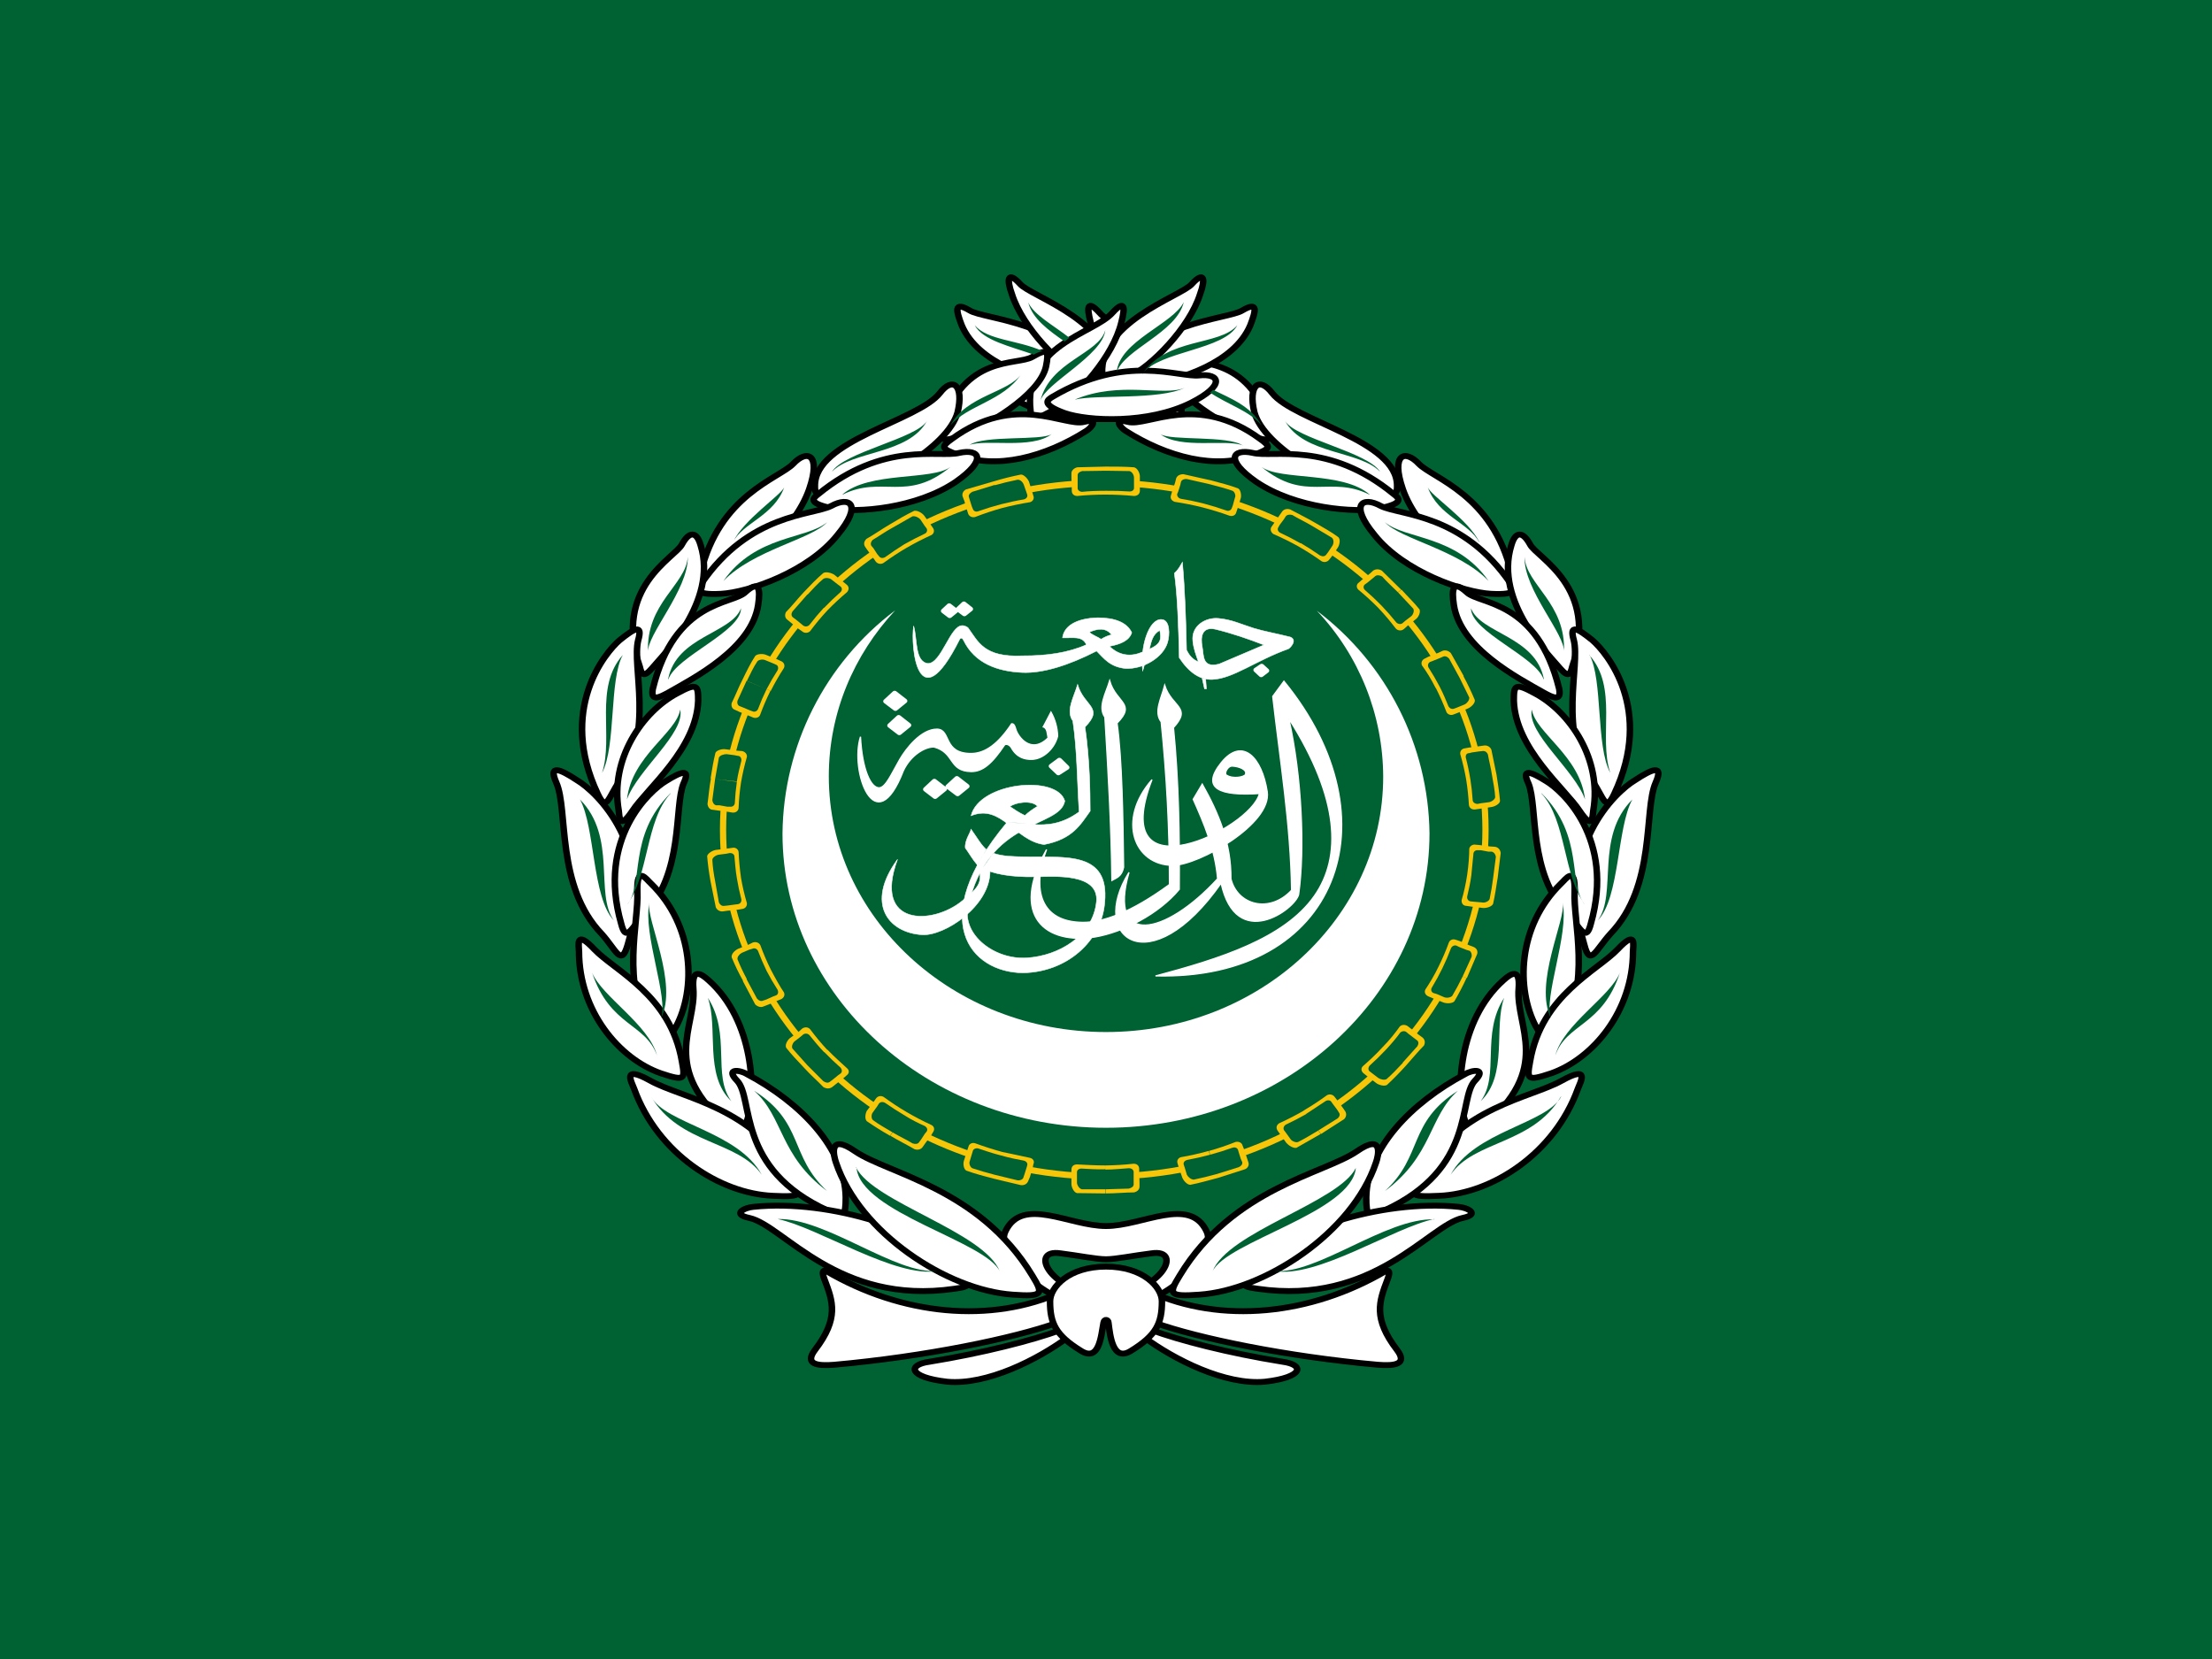
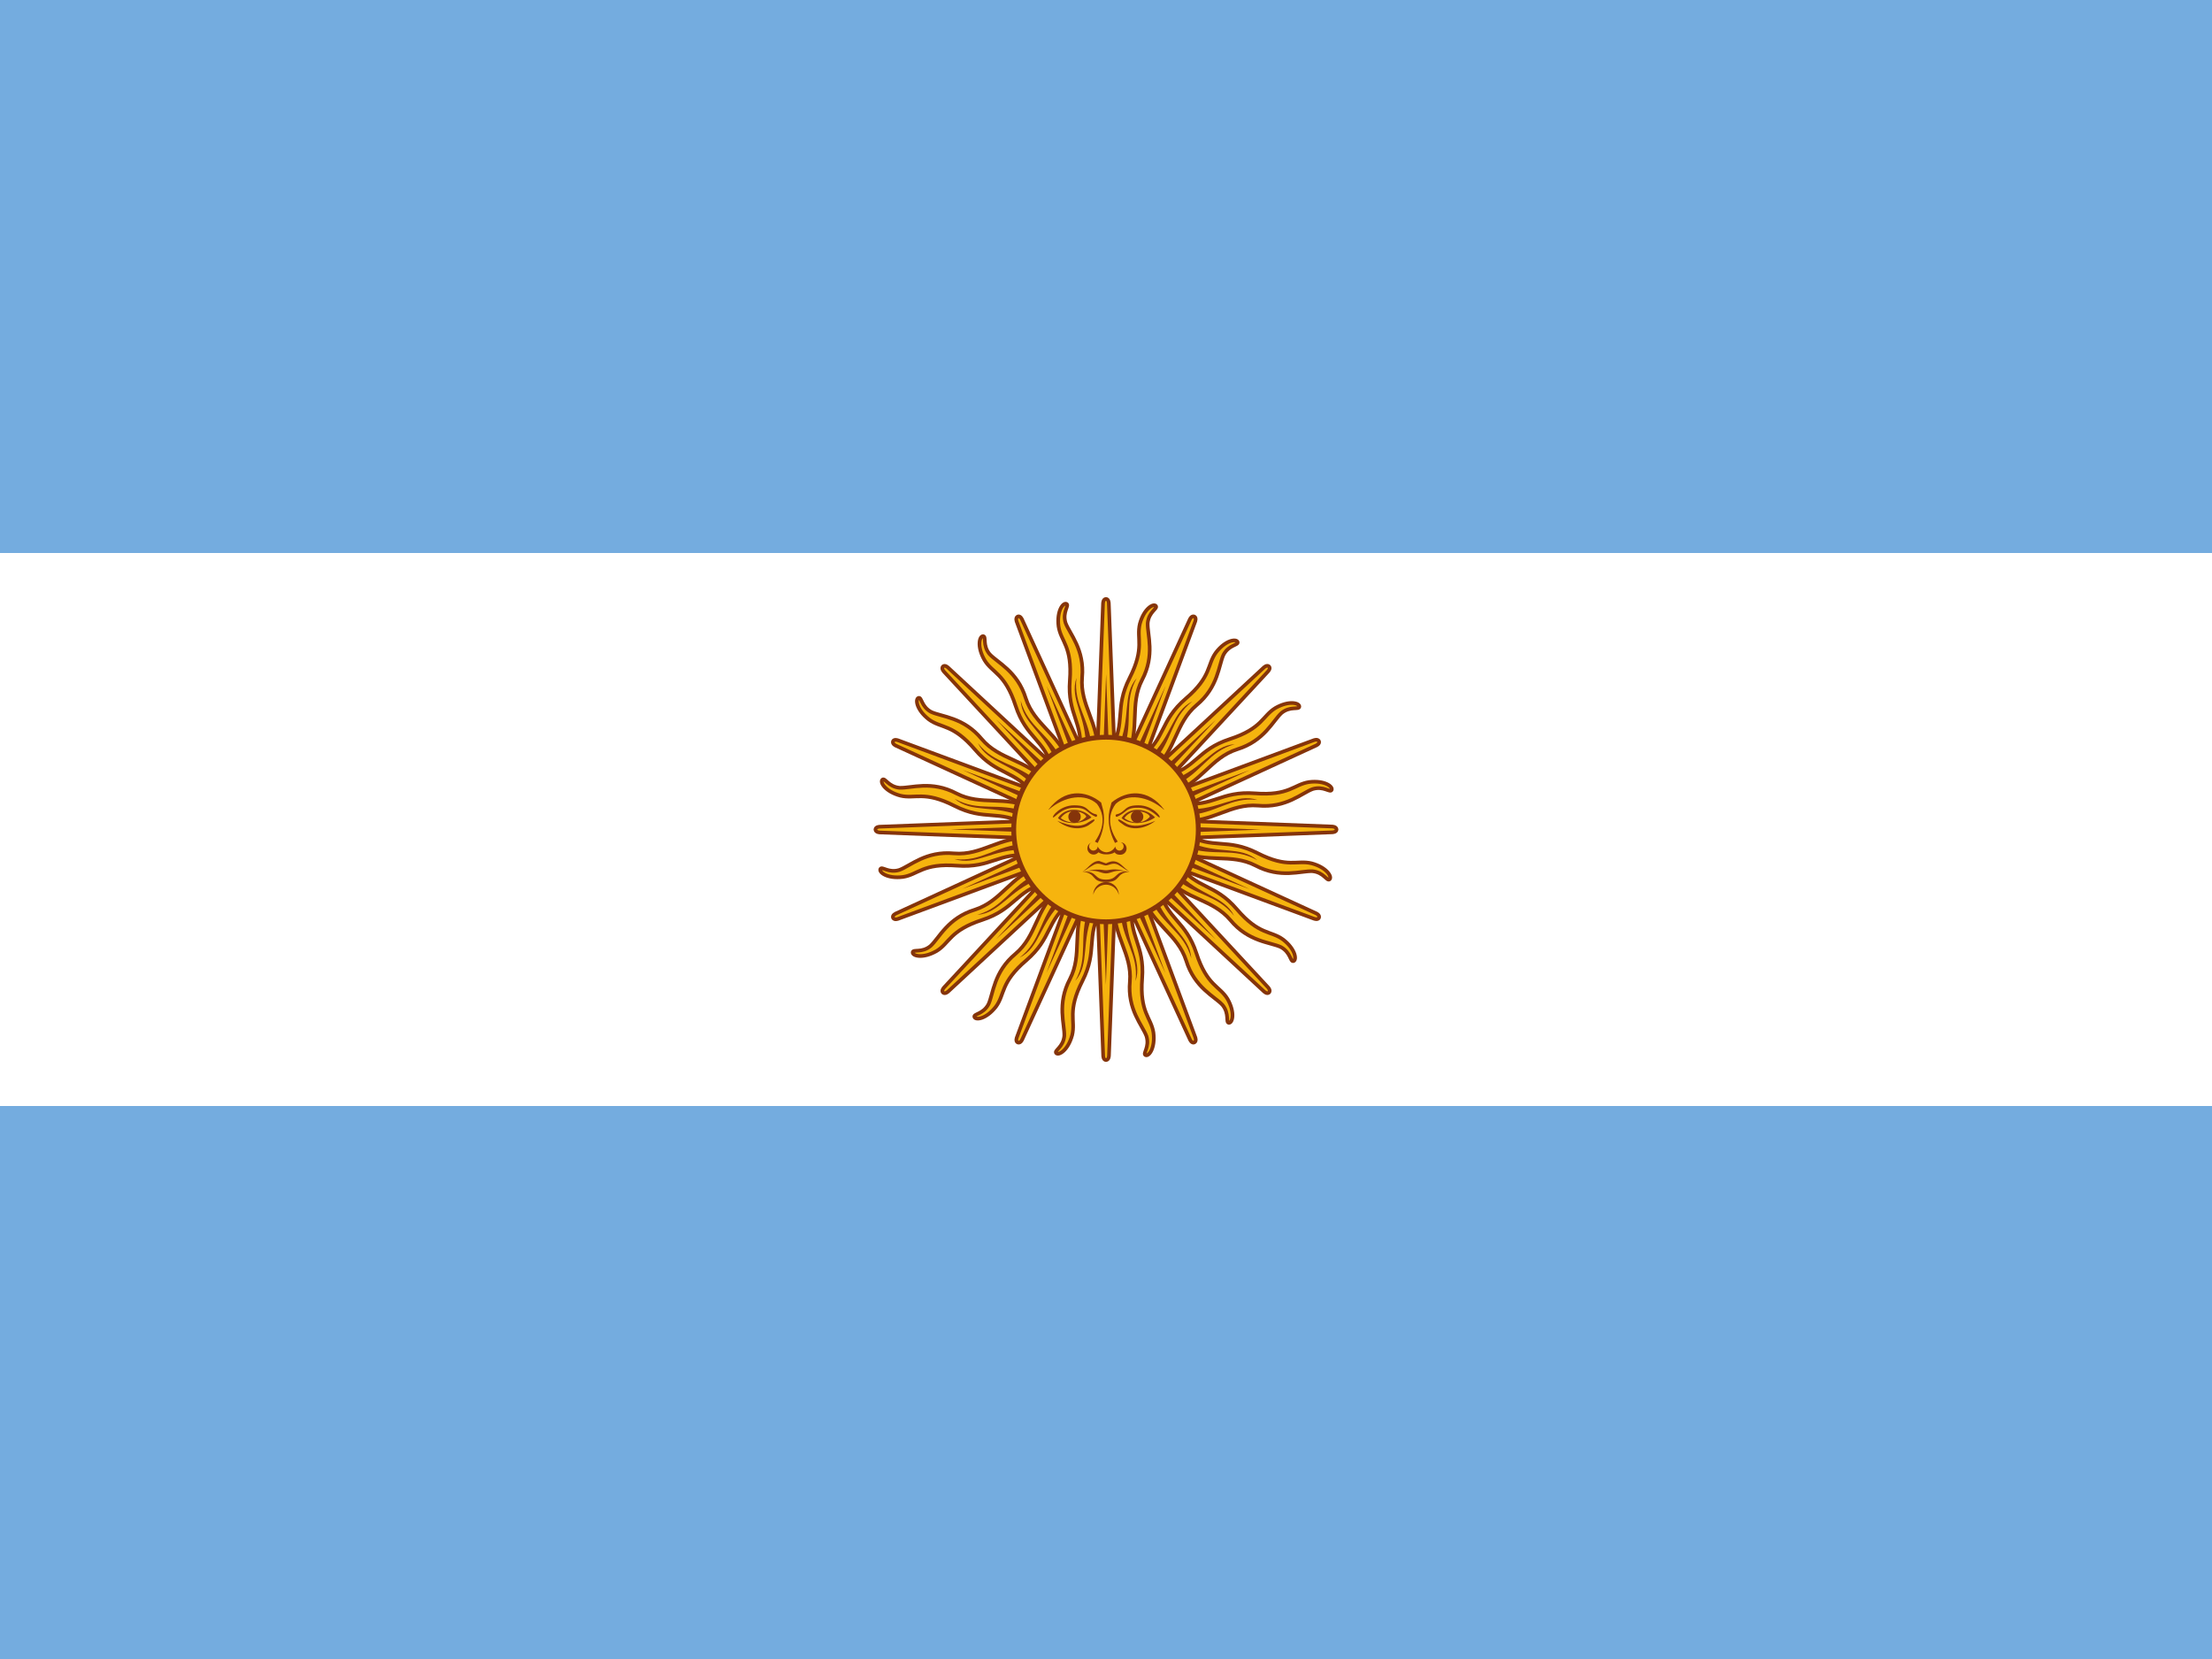
- <svg xmlns="http://www.w3.org/2000/svg" xml:space="preserve" version="1.0" id="flag-icons-arab" viewBox="0 0 640 480">
-   <path fill="#006233" d="M0 0v480h640V0Z" class="arab-fil0 arab-str0" />
-   <g fill="#fff" fill-rule="evenodd" stroke="#fff">
-     <path stroke-width=".4" d="M1071.9 2779.7c-25.9 38.9-7.2 64.2 19.5 66 17.6 1.3 54.2-24.9 54.1-55.7l-10-5.6c5.6 15.8-.2 20.8-12.1 31.6-23.5 21.3-71.5 22.8-51.5-36.3z" transform="matrix(.36355 0 0 .3308 -130 -670.9)" />
-     <path d="M1277.2 2881.7c145.8 4.1 192.2-137 102.2-257.8l-8.9 13.3c5.8 56.3 14.2 111.8 15 169.5-17.6 20.7-43.2 13-48.3-10 .3-31.2-9.9-57.6-22.8-82.8l-7.2 13.3c8.4 20.7 17.5 44 19.4 69.5-41.6 49.9-87.6 60-70.5-5.6-32.9 57.5 16.9 98 73.3 9.5 12.1 60.4 58.9 22.9 61.7 9.9 5.1-39.6 2.5-103.4-7.8-153.8 40.6 70.3 42 121 20.4 154.9-24 37.7-76.2 55.3-126.5 70.1z" transform="matrix(.36355 0 0 .3308 -130 -670.9)" />
-     <path d="M1359.9 2722.2c-31.2 2.3-47.2-4.1-30.3-27.2 16.7-22.6 32.3-4.6 36.5 25.6 3.9 28.3-54.8 64.4-75.1 64.4-30.7 0-44.9-39.5-16.6-75-36.4 103.6 78.6 43.5 85.5 12.2zm-21.6-24c-3.8-.2-6.6 6.5-4.7 7.8 5.5 3.8 14.2 1.5 15.1-.4 1.9-4.2-5.1-7.2-10.4-7.4z" transform="matrix(.36355 0 0 .3308 -130 -670.9)" />
-     <path d="M1190.5 2771.1c-30 59-.1 83.4 38.4 76.6 22.4-4.1 50.8-20 67.2-41.7.3-47.8-.4-95.2-4.6-141.5 15-17.9-1.3-17.8-7-37-2.6 11.2-8.9 23.3-2.8 32 4.3 46.7 6.7 94 6.6 142.2-30.2 24.3-52.9 33.3-69.1 33.1-33.5-.3-40.7-28.5-28.7-63.7z" transform="matrix(.36355 0 0 .3308 -130 -670.9)" />
-     <path d="M1251.8 2786.7c-.5-44.5-1.2-95-5.2-126.1 15.6-17.3-.8-17.7-5.9-37.1-3 11-9.6 23-3.8 31.9 2.6 47.6 5.1 95.2 5.6 142.8 3.6-2.3 7.7-3.2 9.3-11.5z" transform="matrix(.36355 0 0 .3308 -130 -670.9)" />
-     <path stroke-width=".4" d="M1135.4 2784.6c-3.8-4.8-6.5-10.2-9.6-14.9-.5-6.7 4-12.9 4.6-16.3 5.1 7.9 8.1 13.9 12.2 17.8m5.4 3.1c7.5 3 16.7 3 25.2 3.2 32.8.6 67.3-4.8 63.6 39.6a66.2 66.2 0 0 1-65.2 61.9c-41.7-.4-77.3-46.4-13-131.1 6.2-1 14.3.7 21 1.3 11.5.9 23.3-.2 36.8-11-1.6-27.9-1.6-54.3-5-79.5-5.8-8.9.8-20.8 3.8-31.9 5.1 19.4 21.4 19.8 5.9 37.2 3.7 28 4.1 56.5 4.1 73.5-7.8 11.9-13.9 24.5-36.7 29.3-23.3-3.4-33.8-36-58.1-25.2 6.7-29.4 68.4-36.1 74.6-12.9-4.1 24.2-61.7 14.5-77 92.7-4.7 24.1 20.7 46.3 46.8 44.5 25.5-1.7 52.7-19.4 55.4-49.2 2.1-24.9-33-22-47.7-21.7-21.4.5-34.9-2.8-43-7.5m21.9-53.9c3.8-3.6 17.1-6.1 21.9-.3-3.6 2.4-7.1 5-10 8.1-5-2.6-8.3-5.2-11.9-7.8z" transform="matrix(.36355 0 0 .3308 -130 -670.9)" />
-     <path d="M1194 2650.9a49 49 0 0 1 5.3 21c-2.2 10.4-11.1 20.1-20.3 20.4-5.7.2-12.1-1.4-16.6-10.3-.5-1.1-2.9-3.7-5.2-2.5-10.1 16.6-17.6 23.6-26.7 23.5-18.2-.3-12.8-16.5-29.6-21.5-7-.2-18.5 6.9-24.4 20.8-22.4 63.5-42.8-.2-34.1-29.8 1.3 28.3 8.1 45.1 15.1 44.6 5.1-.5 9.6-12.3 16.1-24.7 5-9.5 17-26.6 29.7-26.6 11.6.3 4.3 21.6 27.5 21.3 11.2-.2 21.5-8.8 31.9-26 2.3-.4 2.9 3.7 3.4 5.1 1.6 5.9 11.8 22.1 25.6 7.3-.7-3.2-.4-8.5-3.9-9.6z" transform="matrix(.36355 0 0 .3308 -130 -670.9)" />
-     <path stroke-width=".4" d="M1266.9 2598.3c-12.3 6.1-21.3.5-26.4-4.9 8.9-1.8 15.8-5 17.8-12-4-9-13.5-12.9-26.9-13-17.9.5-27.1 7.7-28.2 17.6 8.3.3 15.8-2 19 6-14.7 7.2-32 9.8-50.8 9.7-30.8 1.6-35.3-12.3-43.4-24.5-.6-.8-3.3-2.1-4.7-1.9-9.5 0-16.5 33.2-27.2 33.1-10.7-1.4-8.3-21.4-11.4-32.8-2.6 17.9 3.3 84.5 36.4 12.2 1-2.4 2.4-1.7 3.3.3 8.9 20.2 27 27.2 46.5 28.2 16.3.9 37.1-6.2 59.4-18.8 5.9 6.5 10.6 13.9 23 15.3 14.5.7 30-9.8 33.5-22.8 1.8-6.7 2.1-19.9-5-20.1-9.9-.3-17.1 23.7-14.8 45.3.2-.3 1.3-5.4 1.3-5.4m-43.8-28.8c6.5-3 12.8-4.4 17.8 2.2a27.4 27.4 0 0 0-8.4 4c-2.8-2.2-6.6-3.3-9.4-6.2zm47.8 14.9c1.6-7.1 2.5-12.8 8.3-16.5 1.2 7.5 1.4 11.7-8.3 16.5zm39 11c-1.9-6.1-3.8-11.4-4.4-18-1.4-13.4 10.1-21 20.5-19.9 10.7 1.1 17.8 5.1 28 8.6 8 2.7 18.8 4.8 29.1 7.7 5.8 2.6 0 9.4-1.5 10.3-25.8 10.1-44.1 26.1-60.5 26.8-9.8.5-18.5-5.9-26.4-19-.5-25.4-1.4-55.2-3.9-73.9 3.8-3.8 4.6-6.6 6.4-9.7 2 24.7 2.8 50.7 3.3 76.9 2.1 4.5 4.7 8.3 9.4 10.2zm16.5 2c-13.8 3.9-12.1-7.8-13.4-15-1.5-8.4-.5-17.9 10.2-15.5 13.9 3.7 26.6 8.6 38.9 13.8z" transform="matrix(.36355 0 0 .3308 -130 -670.9)" />
-     <path stroke-width=".4" d="m1314.3 2621.3 1.9 9.3h1.5l-.6-8.7" transform="matrix(.36355 0 0 .3308 -130 -670.9)" />
-     <path stroke-linecap="round" stroke-linejoin="round" stroke-width="4" d="m1094.2 2718.5 7-7.2 8.1 6.9-7.5 6.7zm17.8-2.4 7.1-7.2 8.1 6.9-7.5 6.7zm-49.5-74.6 7.1-7.2 8.1 6.9-7.5 6.7zm3.2 21.2 7.1-7.2 8 6.9-7.5 6.7zm128.5 35.5 6.5-5.3 6 6.5-6.8 4.8zm-85.8-135.7 4.6-4.7 5.3 4.5-4.9 4.4zm11.7-1.5 4.6-4.8 5.3 4.6-4.9 4.3zm245.6 53.7-4.4 3.7-4.2-4.3 4.6-3.4z" transform="matrix(.36355 0 0 .3308 -130 -670.9)" />
-     <path stroke-width=".4" d="m1158.7 2747.4-.5 7.9 12.6 1.2 10.1-7.6z" transform="matrix(.36355 0 0 .3308 -130 -670.9)" />
-     <path d="m1265.2 2599.8 3.7-.8-.4 10.3-2.3.9z" transform="matrix(.36355 0 0 .3308 -130 -670.9)" />
+ <svg xmlns="http://www.w3.org/2000/svg" xmlns:xlink="http://www.w3.org/1999/xlink" id="flag-icons-ar" viewBox="0 0 640 480">
+   <path fill="#74acdf" d="M0 0h640v480H0z" />
+   <path fill="#fff" d="M0 160h640v160H0z" />
+   <g id="ar-c" transform="translate(-64)scale(.96)">
+     <path id="ar-a" fill="#f6b40e" stroke="#85340a" stroke-width="1.1" d="m396.8 251.3 28.5 62s.5 1.2 1.3.9c.8-.4.3-1.6.3-1.6l-23.7-64m-.7 24.2c-.4 9.4 5.4 14.6 4.7 23-.8 8.5 3.8 13.2 5 16.5 1 3.3-1.2 5.2-.3 5.7 1 .5 3-2.1 2.4-6.8-.7-4.6-4.2-6-3.4-16.3.8-10.3-4.2-12.7-3-22" />
+     <use xlink:href="#ar-a" width="100%" height="100%" transform="rotate(22.5 400 250)" />
+     <use xlink:href="#ar-a" width="100%" height="100%" transform="rotate(45 400 250)" />
+     <use xlink:href="#ar-a" width="100%" height="100%" transform="rotate(67.5 400 250)" />
+     <path id="ar-b" fill="#85340a" d="M404.3 274.4c.5 9 5.6 13 4.6 21.3 2.2-6.5-3.1-11.6-2.8-21.2m-7.7-23.8 19.5 42.6-16.3-43.9" />
+     <use xlink:href="#ar-b" width="100%" height="100%" transform="rotate(22.5 400 250)" />
+     <use xlink:href="#ar-b" width="100%" height="100%" transform="rotate(45 400 250)" />
+     <use xlink:href="#ar-b" width="100%" height="100%" transform="rotate(67.5 400 250)" />
  </g>
-   <path fill="#fff" d="M320 326.3c51.6 0 93.6-38.2 93.6-85.2a81.9 81.9 0 0 0-32.6-64.4 70.2 70.2 0 0 1 19.2 48c0 40.8-35.9 73.9-80.2 73.9-44.3 0-80.2-33.1-80.2-74 0-18.3 7.2-35.1 19.2-48a81.8 81.8 0 0 0-32.6 64.6c0 46.9 42 85.1 93.6 85.1" class="arab-fil2" />
-   <g fill="#fff" stroke="#000" stroke-width="8">
-     <path d="M-54 1623c-88 44-198 32-291-28-4-2-6 1-2 12 10 29 18 52-12 95-13 19 2 22 24 20 112-11 222-36 275-57zm-2 52c-35 14-95 31-162 43-27 4-26 21 22 27 49 5 112-30 150-61z" class="arab-fil2 arab-str2" transform="matrix(.23458 0 0 .21345 320 27.3)" />
-     <path d="M0 1579c12 0 34-5 56-8 41-7 11 56-56 56v21c68 0 139-74 124-107-21-48-79-7-124-7s-103-41-124 7c-15 33 56 107 124 107v-21c-67 0-97-63-56-56 22 3 44 8 56 8z" class="arab-fil2 arab-str2" transform="matrix(.23458 0 0 .21345 320 27.3)" />
-     <path d="M54 1623c88 44 198 32 291-28 4-2 6 1 2 12-10 29-18 52 12 95 13 19-2 22-24 20-112-11-222-36-275-57zm2 52c35 14 94 31 162 43 27 4 26 21-22 27-49 5-112-30-150-61z" class="arab-fil2 arab-str2" transform="matrix(.23458 0 0 .21345 320 27.3)" />
-     <path d="M3 1665c2 17 5 54 28 38 31-21 38-37 38-67 0-19-23-47-69-47s-69 28-69 47c0 30 7 46 38 67 23 16 25-21 28-38 1-6 6-4 6 0z" class="arab-fil2 arab-str2" transform="matrix(.23458 0 0 .21345 320 27.3)" />
-   </g>
-   <g fill="#fff" stroke="#000" stroke-width="8">
-     <path d="M-29 384c-13-74-122-79-139-91-20-13-17 0-10 20 20 52 88 73 119 79 25 4 33 6 30-8z" class="arab-fil2 arab-str2" transform="matrix(.23458 0 0 .21345 320 27.3)" />
-     <path d="M4 386c11-76-97-112-110-129-15-18-17-7-10 14 13 45 60 98 88 112 23 12 30 17 32 3z" class="arab-fil2 arab-str2" transform="matrix(.23458 0 0 .21345 320 27.3)" />
-     <path d="M93 430c10-91-78-105-101-134-15-18-16-8-11 13 10 46 54 100 81 117 21 13 30 18 31 4z" class="arab-fil2 arab-str2" transform="matrix(.23458 0 0 .21345 320 27.3)" />
-     <path d="M66 410c-91-59-155-26-181-29-25-3-33 13 10 37 53 29 127 25 156 14 30-12 21-18 15-22zm137 40c-28-98-93-82-112-94s-21-9-17 13c8 39 75 82 108 95 12 4 27 10 21-14z" class="arab-fil2 arab-str2" transform="matrix(.23458 0 0 .21345 320 27.3)" />
-     <path d="M190 467c-78-63-139-16-163-23-18-5-10 7-3 12 50 35 112 54 160 32 19-8 20-10 6-21zm169 64c1-62-127-88-154-126-16-23-30-11-22 26 12 48 100 101 148 111 29 6 28-4 28-11z" class="arab-fil2 arab-str2" transform="matrix(.23458 0 0 .21345 320 27.3)" />
-     <path d="M355 542c-81-73-149-49-174-56-25-6-35 9 4 39 48 36 122 43 153 36s23-14 17-19zm145 107c-23-106-96-128-114-148-17-20-35-14-20 34 18 57 77 107 108 119 30 13 28 3 26-5z" class="arab-fil2 arab-str2" transform="matrix(.23458 0 0 .21345 320 27.3)" />
-     <path d="M499 663c-59-95-136-92-160-105-23-14-39-2-8 39 36 50 110 78 144 80s28-7 24-14z" class="arab-fil2 arab-str2" transform="matrix(.23458 0 0 .21345 320 27.3)" />
-     <path d="M575 776c34-108-44-148-52-166-9-18-18-18-23 1-22 77 49 152 60 167 11 14 13 7 15-2z" class="arab-fil2 arab-str2" transform="matrix(.23458 0 0 .21345 320 27.3)" />
-     <path d="M559 806c-27-121-98-114-114-131-17-17-19-5-16 17 8 59 79 99 111 119 10 6 22 13 19-5zm68 142c49-114-9-191-27-208-18-16-29-23-23 0 8 35-20 125 23 191 14 22 16 43 27 17z" class="arab-fil2 arab-str2" transform="matrix(.23458 0 0 .21345 320 27.3)" />
-     <path d="M601 971c11-70-29-134-72-159-25-15-26-11-26 10 2 65 63 119 81 149 17 28 16 7 17 0z" class="arab-fil2 arab-str2" transform="matrix(.23458 0 0 .21345 320 27.3)" />
-     <path d="M590 1153c-36-132 39-208 62-223 22-16 36-22 26 3-15 37 1 140-56 205-18 22-25 45-32 15z" class="arab-fil2 arab-str2" transform="matrix(.23458 0 0 .21345 320 27.3)" />
-     <path d="M598 1124c30-115-35-180-55-193-19-13-31-18-22 3 12 32-1 122 49 178 16 19 22 38 28 12z" class="arab-fil2 arab-str2" transform="matrix(.23458 0 0 .21345 320 27.3)" />
-     <path d="M561 1070c-54 58-55 143-31 193 15 29 17 27 31 6 38-61 15-149 17-188 1-37-11-17-17-11z" class="arab-fil2 arab-str2" transform="matrix(.23458 0 0 .21345 320 27.3)" />
-     <path d="M650 1162c0 80-49 145-101 165-30 11-30 8-26-16 14-90 83-123 108-152 24-28 19-5 19 3z" class="arab-fil2 arab-str2" transform="matrix(.23458 0 0 .21345 320 27.3)" />
-     <path d="M464 1400c88-80 41-136 45-188 2-28-9-21-19-11-56 55-59 153-47 191 5 17 13 15 21 8z" class="arab-fil2 arab-str2" transform="matrix(.23458 0 0 .21345 320 27.3)" />
-     <path d="M582 1348c-29 88-106 142-171 145-38 2-37-1-24-27 49-94 136-105 175-129 36-22 23 2 20 11z" class="arab-fil2 arab-str2" transform="matrix(.23458 0 0 .21345 320 27.3)" />
-     <path d="M343 1513c114-57 91-152 112-176 15-17-3-15-12-9-67 39-121 101-122 167 0 25 2 28 22 18z" class="arab-fil2 arab-str2" transform="matrix(.23458 0 0 .21345 320 27.3)" />
-     <path d="M187 1619c144 23 211-86 253-96 22-5 6-14-5-15-96-11-218 34-255 84-15 20-15 24 7 27z" class="arab-fil2 arab-str2" transform="matrix(.23458 0 0 .21345 320 27.3)" />
-     <path d="M333 1448c-29 95-137 173-218 179-38 3-38-1-24-26 65-118 178-138 218-168 34-26 27 6 24 15zM29 384c13-74 122-79 139-91 20-13 17 0 10 20-20 52-88 73-119 79-25 4-33 6-30-8z" class="arab-fil2 arab-str2" transform="matrix(.23458 0 0 .21345 320 27.3)" />
-     <path d="M-4 386c-11-76 97-112 110-129 15-18 17-7 10 14-13 45-60 98-88 112-23 12-30 17-32 3z" class="arab-fil2 arab-str2" transform="matrix(.23458 0 0 .21345 320 27.3)" />
-     <path d="M-93 430c-10-91 78-105 101-134 15-18 16-8 11 13-10 46-54 100-81 117-21 13-30 18-31 4z" class="arab-fil2 arab-str2" transform="matrix(.23458 0 0 .21345 320 27.3)" />
-     <path d="M-66 410c91-59 155-26 181-29 25-3 33 13-10 37-53 29-127 25-156 14-30-12-21-18-15-22zm-137 40c28-98 93-82 112-94s21-9 17 13c-8 39-75 82-108 95-12 4-27 10-21-14z" class="arab-fil2 arab-str2" transform="matrix(.23458 0 0 .21345 320 27.3)" />
-     <path d="M-190 467c78-63 139-16 163-23 18-5 10 7 3 12-50 35-112 54-160 32-19-8-20-10-6-21zm-169 64c-1-62 127-88 154-126 16-23 30-11 22 26-12 48-100 101-148 111-29 6-28-4-28-11z" class="arab-fil2 arab-str2" transform="matrix(.23458 0 0 .21345 320 27.3)" />
-     <path d="M-355 542c81-73 149-49 174-56 25-6 35 9-4 39-48 36-122 43-153 36s-23-14-17-19zm-145 107c23-106 96-128 114-148 17-20 35-14 20 34-18 57-77 107-108 119-30 13-28 3-26-5z" class="arab-fil2 arab-str2" transform="matrix(.23458 0 0 .21345 320 27.3)" />
-     <path d="M-499 663c59-95 136-92 160-105 23-14 39-2 8 39-36 50-110 78-144 80s-28-7-24-14z" class="arab-fil2 arab-str2" transform="matrix(.23458 0 0 .21345 320 27.3)" />
-     <path d="M-575 776c-34-108 44-148 52-166 9-18 18-18 23 1 22 77-49 152-60 167-11 14-13 7-15-2z" class="arab-fil2 arab-str2" transform="matrix(.23458 0 0 .21345 320 27.3)" />
-     <path d="M-559 806c27-121 98-114 114-131 17-17 19-5 16 17-8 59-79 99-111 119-10 6-22 13-19-5zm-68 142c-49-114 9-191 27-208 18-16 29-23 23 0-8 35 20 125-23 191-14 22-16 43-27 17z" class="arab-fil2 arab-str2" transform="matrix(.23458 0 0 .21345 320 27.3)" />
-     <path d="M-601 971c-11-70 29-134 72-159 25-15 26-11 26 10-2 65-63 119-81 149-17 28-16 7-17 0z" class="arab-fil2 arab-str2" transform="matrix(.23458 0 0 .21345 320 27.3)" />
-     <path d="M-590 1153c36-132-39-208-62-223-22-16-36-22-26 3 15 37-1 140 56 205 18 22 24 45 32 15z" class="arab-fil2 arab-str2" transform="matrix(.23458 0 0 .21345 320 27.3)" />
-     <path d="M-598 1124c-30-115 35-180 55-193 19-13 31-18 22 3-12 32 1 122-49 178-16 19-22 38-28 12z" class="arab-fil2 arab-str2" transform="matrix(.23458 0 0 .21345 320 27.3)" />
-     <path d="M-561 1070c54 58 55 143 31 193-15 29-17 27-31 6-38-61-15-149-17-188-1-37 11-17 17-11z" class="arab-fil2 arab-str2" transform="matrix(.23458 0 0 .21345 320 27.3)" />
-     <path d="M-650 1162c0 80 49 145 101 165 30 11 30 8 26-16-14-90-83-123-108-152-24-28-19-5-19 3z" class="arab-fil2 arab-str2" transform="matrix(.23458 0 0 .21345 320 27.3)" />
-     <path d="M-464 1400c-88-80-41-136-45-188-2-28 9-21 19-11 56 55 59 153 47 191-5 17-13 15-21 8z" class="arab-fil2 arab-str2" transform="matrix(.23458 0 0 .21345 320 27.3)" />
-     <path d="M-582 1348c29 88 106 142 171 145 38 2 37-1 24-27-49-94-136-105-175-129-36-22-23 2-20 11z" class="arab-fil2 arab-str2" transform="matrix(.23458 0 0 .21345 320 27.3)" />
-     <path d="M-343 1513c-114-57-91-152-112-176-15-17 3-15 12-9 67 39 121 101 122 167 0 25-2 28-22 18z" class="arab-fil2 arab-str2" transform="matrix(.23458 0 0 .21345 320 27.3)" />
-     <path d="M-187 1619c-144 23-211-86-253-96-22-5-6-14 5-15 96-11 218 34 255 84 15 20 15 24-7 27z" class="arab-fil2 arab-str2" transform="matrix(.23458 0 0 .21345 320 27.3)" />
-     <path d="M-333 1448c29 95 137 173 218 179 38 3 38-1 24-26-65-118-178-138-218-168-34-26-27 6-24 15z" class="arab-fil2 arab-str2" transform="matrix(.23458 0 0 .21345 320 27.3)" />
-   </g>
-   <path fill="#006233" d="M359.6 128.9c-4.4-3-20.8-1.3-23.9-3.3 5.9 4.5 19 1.3 24 3.3zm39.7 7.6c-3.5-5.7-24.4-9.6-27.5-14.7 5.5 9.8 21.6 8.5 27.5 14.7m-3 6.6c-7.8-6.8-25.8-4-31.3-8 12.7 10.4 19.7 2.3 31.2 8zM351 112.8c4.9 2.4 11 4.7 14 10.3-3.5-4.3-9.8-6-15-9.6.3 0 .7-.4 1-.7m77 44c-3.1-6.4-14-13.4-14.9-15.8 3 8.3 12 10.3 14.8 15.8zm2.7 11.3c-9.4-13.4-24.1-12-30-17 4.5 4.9 21.4 8 30 17m21.8 20.7c.7-14.3-11-19.6-11.4-27.7-.3 9.6 12 22.6 11.4 27.7m-5.8 7.7c-2.4-12.4-18.3-13.2-21.1-20.5 0 6.8 18.7 13.9 21 20.5zm13.1-7c8.5 9.4 2.6 23.7 6.1 34.1-4.2-7.7-2.1-26.9-6-34.1zm-13.8 40c12.6 12.5 7.5 26.3 12.6 32.3-6.3-8.3-5.4-24.5-12.6-32.2zm26.3 1.8c-10.9 10.9-4.3 27.3-10 35 6.4-6.6 5.5-27 10-35m-13.7 0c-1.4-12.6-14.3-19.2-15.4-26-1.5 6.8 12.4 17.5 15.4 26m-6.5 30c2 8.8-5.7 27.6-3.3 33.4-5.2-10 4.4-29 3.3-33.3zm16.6 20.1c-5.1 15.6-15.5 14.6-18.7 24 2.3-9 16-17.1 18.7-24m-33.5 7.3c-6.8 10.5-1.2 22.4-6.8 29.9 8-7.5 3.7-21.4 6.8-29.9m16.4 28.6c-8.2 13.9-25.1 12.6-31.9 22.6 6.8-12.6 27.7-14.7 32-22.6zm-29.8-1.7c-14.5 9.2-10 18.8-21.1 29 13.8-10.2 12.7-21.5 21.1-29m-6.8 37.2c-14-.5-34.2 16.2-46.4 14.9 12.2 2.4 34.7-12.6 46.4-15zm-22.7-15c-1 13-37.6 21.4-41.5 30.1 4.4-11.5 36.6-20 41.5-30zm-82.8-240c-4.7-3.7-10.4-6.7-12-10.3 1.2 4.7 5.8 8 10.5 11.3.5-.2 1-.9 1.5-1.1zm-8 3.7c-7.3-3.2-15.7-3-19.5-7.4 2.4 4.4 10.3 6.1 17.1 8.5.7-.4 1.7-.9 2.4-1zm-21.1 27.3c4.4-3 20.8-1.2 23.9-3.2-5.9 4.5-19 1.3-24 3.2zm-39.7 7.7c3.5-5.7 24.4-9.6 27.5-14.7-5.4 9.8-21.6 8.5-27.5 14.7m3 6.6c7.8-6.8 25.9-4 31.3-8-12.7 10.4-19.7 2.3-31.2 8zm31.3-20c4.4-8.6 17-9.6 20.4-14.8-5 7.7-15.7 9-20.4 14.8m36-7.5c13-5.5 25.7-.8 31.8-3.4-7.5 3.6-25.4 1.9-31.7 3.4zm-98.9 41.2c3-6.4 13.8-13.5 14.8-15.8-3 8.3-12 10.3-14.8 15.8m-2.8 11.3c9.4-13.4 24.1-12 30-17-4.4 4.9-21.3 8-30 17m-21.8 20.7c-.7-14.3 11-19.6 11.5-27.7.2 9.6-12 22.6-11.5 27.7m5.8 7.7c2.4-12.4 18.3-13.2 21.1-20.5 0 6.8-18.7 13.9-21 20.5zm-13.1-7c-8.4 9.4-2.6 23.6-6 34.1 4.1-7.7 2-26.9 6-34.1m13.8 40c-12.6 12.5-7.5 26.3-12.6 32.3 6.3-8.3 5.4-24.5 12.6-32.2zm-26.2 1.8c10.8 10.9 4.2 27.3 9.8 35-6.3-6.6-5.4-27-9.8-35m13.6 0c1.4-12.6 14.3-19.2 15.4-26 1.5 6.8-12.4 17.5-15.4 26m6.5 30c-2 8.8 5.7 27.6 3.3 33.4 5.2-10-4.4-29-3.3-33.3zm-16.6 20.1c5.2 15.6 15.5 14.6 18.8 24-2.4-9-16-17.1-18.8-24m33.5 7.3c6.8 10.5 1.2 22.4 6.8 29.9-8-7.5-3.7-21.4-6.8-29.9m-16.4 28.6c8.2 13.9 25.1 12.6 32 22.6-6.9-12.6-27.8-14.7-32-22.6m29.8-1.7c14.5 9.2 10.1 18.8 21.1 29-13.8-10.2-12.6-21.5-21.1-29m6.8 37.1c14-.4 34.3 16.3 46.4 15-12.1 2.3-34.7-12.6-46.4-15m22.8-15c.9 13.1 37.5 21.4 41.5 30.2-4.5-11.5-36.6-20-41.6-30.1zM301 116c2.8-11.5 17-13.6 18.8-20.5-.7 7.3-17.4 15.4-18.8 20.5m41.5-28.6c-2 8.8-17.3 13.7-19.4 20.3.7-9 16.4-14 19.4-20.3m-12 20.8c7.3-10.7 22.3-8 27.5-14.1-3.8 7.2-22.3 7.4-27.5 14z" class="arab-fil0" />
-   <path fill="none" stroke="#f7c608" stroke-linecap="round" stroke-linejoin="round" stroke-width="1.8" d="M429.8 240c0 55.5-49.3 100.4-110.3 100.4-60.9 0-110.3-44.9-110.3-100.3 0-55.5 49.4-100.4 110.3-100.4 61 0 110.3 45 110.3 100.4z" />
-   <path fill="#f7c608" d="m298 340.5-.5 1.2c-.3.8-1.1 1.3-2.1 1.2l-8-1.9 2.6-7.7 8 1.7c.9.2 1.4 1 1 1.8l-.2 1m-19-4.8.4-1.2c.2-.9 1.1-1.3 2-1a95 95 0 0 0 7.8 2.5l-2.5 7.7c-2.8-.7-5.4-1.4-7.9-2.3-.8-.4-1-2-.7-2.9" />
-   <path fill="#006233" d="m296.4 339.8-.3.9c-.2.6-1 .9-1.7.8l-6.6-1.6 1.8-5.6c2.4.7 4.9 1.2 6.6 1.5.8.2 1.2.8 1 1.4l-.2.7m-15.8-4 .3-1c.2-.5.9-.8 1.6-.6 1.9.6 4 1.4 6.5 2l-1.8 5.6a98.9 98.9 0 0 1-6.5-1.9c-.7-.4-1-1.5-.7-2.1" />
-   <path fill="#f7c608" d="m267.7 330.8-.7 1c-.5.8-1.5 1-2.4.7-2-1.2-4.7-2.5-7-3.9l4.8-6.8a80.3 80.3 0 0 0 7.1 3.7c.8.4 1 1.3.5 2l-.6 1m-16.7-9.6.7-1c.5-.8 1.5-1 2.3-.5 1.8 1.3 4.1 2.9 6.7 4.4l-4.9 6.8a91.1 91.1 0 0 1-6.7-4.2c-.7-.7-.4-2.3 0-3" />
-   <path fill="#006233" d="m266.5 329.7-.6.8c-.3.5-1.1.6-1.9.3-1.6-1-3.8-2-5.8-3.2l3.5-4.9c2 1.3 4.3 2.4 5.9 3.1.6.4.9 1 .5 1.6l-.5.6m-13.8-7.9.5-.8c.4-.5 1.1-.6 1.8-.2a89.5 89.5 0 0 0 5.6 3.6l-3.5 4.9c-2-1.2-4-2.3-5.6-3.5-.6-.5-.5-1.7-.1-2.2" />
-   <path fill="#f7c608" d="m241.8 313.7-1 .8c-.8.6-1.8.5-2.6 0-1.5-1.6-3.7-3.5-5.5-5.5l6.7-5.3c2 2.1 4.2 4 5.7 5.4.7.6.6 1.5-.1 2l-.9.8m-13-13.4 1-.9c.7-.5 1.7-.5 2.3.2a73 73 0 0 0 5 6l-6.7 5.2c-1.9-2-3.7-3.9-5.2-5.8-.5-.8.3-2.2 1-2.8" />
-   <path fill="#006233" d="m240.9 312.4-.8.6c-.5.4-1.2.3-1.9-.2l-4.6-4.6 4.9-3.8a77 77 0 0 0 4.7 4.5c.5.6.5 1.3 0 1.7l-.7.5m-10.8-11.2.7-.6c.6-.4 1.3-.3 1.8.2 1.2 1.5 2.6 3.2 4.3 5l-4.9 3.7-4.3-4.8c-.4-.6.1-1.7.6-2.1" />
-   <path fill="#f7c608" d="m222.2 290.7-1.3.5c-.8.4-1.8 0-2.4-.6l-3.6-6.8 8.1-3.3c1.3 2.5 2.7 5 3.8 6.6.4.8 0 1.6-.8 2l-1 .4m-8.4-16.2 1.2-.6c.9-.3 1.8 0 2.2.8a70.6 70.6 0 0 0 3 7l-8 3.3a60.2 60.2 0 0 1-3.3-6.8c-.2-1 1-2.1 1.9-2.5" />
-   <path fill="#006233" d="m221.7 289.2-.9.3c-.6.3-1.3 0-1.8-.6l-3-5.6 5.8-2.4a67.8 67.8 0 0 0 3.2 5.5c.3.7.1 1.4-.5 1.6l-.8.3m-7-13.5 1-.3c.6-.3 1.3 0 1.6.6a77 77 0 0 0 2.5 5.8l-5.7 2.4a58 58 0 0 1-2.7-5.7c-.2-.7.6-1.6 1.2-1.9" />
-   <path fill="#f7c608" d="m210.5 263.5-1.4.2a2 2 0 0 1-2-1.2l-1.5-7.4 8.8-1.1a63.7 63.7 0 0 0 1.7 7.3c.1.9-.5 1.6-1.4 1.7l-1.2.2m-3-17.7 1.4-.2c.9-.2 1.7.4 1.8 1.2.1 2.2.3 4.7.7 7.5l-8.8 1.1a75 75 0 0 1-1-7.4c.2-.9 1.7-1.7 2.6-1.8" />
-   <path fill="#006233" d="m210.5 262-1 .1c-.6.1-1.2-.3-1.5-1l-1.1-6.2 6.3-.8a64.4 64.4 0 0 0 1.3 6.1c.1.7-.3 1.3-1 1.4l-.8.1m-2.5-14.7 1-.2c.7 0 1.3.4 1.3 1.1.2 1.8.3 4 .7 6.2l-6.3.8c-.4-2-.7-4.2-.8-6.1 0-.7 1.1-1.4 1.8-1.5" />
-   <path fill="#f7c608" d="m207.7 234.5-1.4-.2c-1 0-1.5-.8-1.6-1.7.3-2 .5-4.8 1-7.4l8.7 1.2a64.7 64.7 0 0 0-.7 7.4c-.1.9-.9 1.4-1.8 1.3l-1.2-.2m2.6-17.7 1.4.1c.9.2 1.5.9 1.4 1.7a68.7 68.7 0 0 0-1.7 7.4l-8.8-1.2c.4-2.5.8-5 1.4-7.4.4-.8 2.1-1.2 3-1" />
-   <path fill="#006233" d="M208.2 233h-1c-.7-.2-1-.8-1.1-1.5l.8-6.1 6.3.8a65 65 0 0 0-.6 6.2c-.1.7-.7 1.1-1.4 1h-.8m2.1-14.9 1 .2c.7 0 1.1.7 1 1.4-.4 1.7-1 3.8-1.3 6l-6.3-.7 1.1-6.2c.3-.7 1.5-1 2.2-1" />
-   <path fill="#f7c608" d="m214 206-1.3-.6c-.9-.3-1.2-1.1-1-2 1-2 2-4.6 3.2-6.9l8 3.4a69.8 69.8 0 0 0-3 7c-.3.7-1.2 1-2 .7l-1.2-.5m8-16.4 1.3.6c.8.3 1.2 1.2.8 2a72.5 72.5 0 0 0-3.8 6.6l-8.1-3.4c1.1-2.3 2.3-4.7 3.6-6.7.6-.7 2.4-.7 3.2-.3" />
-   <path fill="#006233" d="m215 204.7-1-.4c-.6-.2-.8-1-.6-1.6l2.6-5.7 5.8 2.4a66.3 66.3 0 0 0-2.5 5.8c-.3.6-1 .9-1.6.6l-.8-.3m6.7-13.6.9.4c.6.2.8.9.5 1.6a71.3 71.3 0 0 0-3.2 5.5l-5.7-2.4c1-2 1.9-4 3-5.6.4-.6 1.7-.7 2.3-.4" />
-   <path fill="#f7c608" d="m228.9 180.2-1.1-.9c-.7-.5-.8-1.4-.4-2.2 1.6-1.6 3.4-3.9 5.2-5.8l6.8 5.3a72 72 0 0 0-5 6 1.7 1.7 0 0 1-2.4 0l-.9-.6m12.8-13.7 1 .8c.8.6.8 1.5.2 2.2a78.4 78.4 0 0 0-5.7 5.3l-6.8-5.3c1.9-2 3.7-3.9 5.6-5.5.8-.5 2.5 0 3.2.5" />
-   <path fill="#006233" d="m230.2 179.2-.8-.6c-.5-.4-.5-1.1-.1-1.7l4.3-4.9 4.8 3.8a71.3 71.3 0 0 0-4.2 5c-.5.5-1.2.6-1.8.2l-.6-.5m10.6-11.4.8.6c.5.4.5 1.1 0 1.6a80 80 0 0 0-4.8 4.6l-4.8-3.8c1.6-1.7 3-3.3 4.6-4.6.7-.5 2-.2 2.4.2" />
-   <path fill="#f7c608" d="m251 159.2-.7-1c-.5-.8-.3-1.6.4-2.3 2-1.1 4.4-2.8 6.8-4.2l4.8 6.8a78 78 0 0 0-6.7 4.4 1.7 1.7 0 0 1-2.2-.4l-.7-1m16.5-9.8.7 1c.6.8.3 1.7-.4 2.1-2.2 1-4.6 2.2-7.2 3.7l-4.8-6.8c2.3-1.4 4.7-2.8 7-3.9 1-.2 2.4.7 2.9 1.4" />
-   <path fill="#006233" d="m252.7 158.6-.6-.7c-.3-.6-.1-1.2.4-1.7 1.7-1 3.7-2.4 5.7-3.5l3.4 4.8a97 97 0 0 0-5.5 3.7c-.7.4-1.4.3-1.8-.3l-.5-.6m13.7-8.2.6.8c.3.5.1 1.2-.5 1.5a83.3 83.3 0 0 0-6 3.1l-3.4-4.8 5.8-3.3c.8-.2 1.9.4 2.3.9" />
-   <path fill="#f7c608" d="m279 144.9-.5-1.3c-.2-.8.2-1.6 1-2l7.9-2.3 2.5 7.7a82.5 82.5 0 0 0-7.8 2.6c-.9.2-1.7-.2-2-1l-.3-1m18.8-5.4.4 1.3c.3.8-.2 1.6-1 1.8a88.9 88.9 0 0 0-8.1 1.7l-2.5-7.7a85 85 0 0 1 8-2c.9 0 2 1.3 2.3 2" />
-   <path fill="#006233" d="m280.6 144.7-.3-1c-.1-.5.3-1 1-1.4l6.5-2 1.8 5.6a81.2 81.2 0 0 0-6.5 2c-.7.3-1.4 0-1.6-.6l-.3-.7m15.7-4.4.3.9c.2.6-.2 1.2-1 1.4-1.9.3-4.2.8-6.6 1.4l-1.8-5.5a90 90 0 0 1 6.6-1.6c.8-.1 1.6.8 1.8 1.4" />
-   <path fill="#f7c608" d="M310 138.2v-1.3c0-.8.8-1.5 1.7-1.7l8.2-.2v8.1a84 84 0 0 0-8.2.4c-1 0-1.6-.6-1.6-1.5v-1m19.7-.2v1.2c0 .9-.7 1.5-1.7 1.5a90 90 0 0 0-8.2-.4V135c2.8 0 5.7 0 8.2.2 1 .2 1.7 1.7 1.7 2.6" />
-   <path fill="#006233" d="M311.8 138.5v-1c0-.6.5-1 1.3-1.2l6.9-.1v5.8c-2.6 0-5.1.1-6.9.3-.7 0-1.3-.5-1.3-1v-.9m16.3-.1v.9c0 .6-.5 1-1.3 1a82.4 82.4 0 0 0-6.8-.2v-5.8l6.8.1c.8.2 1.3 1.2 1.3 1.9" />
-   <path fill="#f7c608" d="m340 139.6.3-1.2c.3-.8 1.1-1.2 2.1-1.2l8 1.8-2.5 7.8a84.5 84.5 0 0 0-8-1.6c-.9-.3-1.4-1-1.1-1.9l.3-1m19 4.7-.4 1.2c-.2.9-1.1 1.3-2 1a87.5 87.5 0 0 0-7.8-2.4l2.5-7.8c2.7.7 5.4 1.4 7.8 2.3.8.4 1 2 .8 2.8" />
-   <path fill="#006233" d="m341.5 140.3.2-.9c.2-.6 1-.9 1.7-.8l6.6 1.5-1.7 5.6a83.5 83.5 0 0 0-6.7-1.4c-.7-.2-1.1-.8-1-1.4l.3-.7m15.8 4-.3.8c-.2.6-.9 1-1.6.7a86.6 86.6 0 0 0-6.5-2l1.7-5.6c2.3.6 4.6 1.2 6.6 1.9.7.3 1 1.5.7 2" />
-   <path fill="#f7c608" d="m370.2 149.1.7-1c.5-.8 1.5-1 2.4-.7 2 1.1 4.7 2.4 7.1 3.8l-4.7 6.9a80.6 80.6 0 0 0-7.3-3.6c-.7-.5-1-1.4-.5-2.1l.7-1m16.8 9.5-.8 1a1.7 1.7 0 0 1-2.2.5 82.3 82.3 0 0 0-6.7-4.3l4.7-6.9c2.4 1.4 4.8 2.7 6.8 4.2.7.6.4 2.2-.1 3" />
-   <path fill="#006233" d="m371.5 150.2.5-.8c.4-.5 1.1-.6 1.9-.4 1.6 1 3.8 2 5.8 3.2l-3.4 5a79.3 79.3 0 0 0-6-3.1c-.6-.4-.8-1-.4-1.6l.4-.7m14 7.9-.6.8c-.4.5-1 .6-1.8.2a81.5 81.5 0 0 0-5.6-3.6l3.4-4.9 5.7 3.4c.6.6.5 1.7.1 2.3" />
-   <path fill="#f7c608" d="m396.3 166 1-.9c.7-.5 1.7-.5 2.5 0l5.6 5.5-6.6 5.3a74.7 74.7 0 0 0-5.8-5.3c-.6-.6-.6-1.5.1-2l.9-.8m13.2 13.3-1 .9a1.7 1.7 0 0 1-2.4-.2 72 72 0 0 0-5-5.9l6.7-5.3c1.8 2 3.7 3.8 5.2 5.7.4.8-.3 2.3-1 2.8" />
-   <path fill="#006233" d="m397.2 167.3.7-.6c.5-.4 1.3-.3 2 .1 1.2 1.4 3 3 4.6 4.6l-4.8 3.8a73.6 73.6 0 0 0-4.8-4.5c-.5-.5-.5-1.2 0-1.6l.7-.5m11 11-.8.7c-.5.4-1.3.3-1.8-.2a75.1 75.1 0 0 0-4.3-4.9l4.8-3.8 4.4 4.7c.4.7-.1 1.8-.6 2.2" />
-   <path fill="#f7c608" d="m416.1 188.9 1.3-.6c.8-.3 1.8 0 2.4.7l3.7 6.6-8.1 3.5c-1.3-2.6-2.8-5-4-6.6-.3-.8 0-1.6.9-2l1-.5m8.6 16.2-1.3.5c-.8.4-1.8 0-2.1-.7a70.7 70.7 0 0 0-3.1-7l8-3.4a81.1 81.1 0 0 1 3.3 6.9c.2.9-1 2-1.8 2.4" />
-   <path fill="#006233" d="m416.6 190.4.9-.4c.6-.3 1.3 0 1.8.6l3 5.5-5.8 2.5a74.4 74.4 0 0 0-3.2-5.5c-.3-.6-.1-1.3.5-1.6l.8-.3m7 13.5-.8.3c-.7.3-1.3 0-1.7-.6-.7-1.7-1.5-3.7-2.6-5.8l5.8-2.5 2.8 5.7c.1.8-.7 1.7-1.3 2" />
-   <path fill="#f7c608" d="m428 215.9 1.4-.2a2 2 0 0 1 2.1 1.2l1.5 7.3-8.8 1.3a65.4 65.4 0 0 0-1.7-7.3c-.1-.9.4-1.6 1.4-1.7l1.1-.2m3.2 17.7-1.4.2c-.9.1-1.7-.4-1.8-1.3a71 71 0 0 0-.8-7.4l8.8-1.3c.4 2.6.8 5.1 1 7.5 0 .9-1.6 1.7-2.5 1.8" />
-   <path fill="#006233" d="m428 217.4 1-.1c.7-.1 1.3.4 1.5 1 .3 1.8.9 4 1.2 6.1l-6.3 1a64.5 64.5 0 0 0-1.3-6.2c-.1-.7.2-1.3 1-1.3l.8-.2m2.6 14.7-1 .2c-.7 0-1.3-.4-1.4-1a67.2 67.2 0 0 0-.7-6.3l6.3-.9c.4 2.2.8 4.3.9 6.2 0 .7-1.1 1.4-1.8 1.5" />
-   <path fill="#f7c608" d="m431.1 244.9 1.4.1c1 .1 1.6.9 1.7 1.8l-.9 7.4-8.8-1.1c.4-2.7.6-5.5.6-7.5.1-.8 1-1.4 1.9-1.2l1.1.1m-2.4 17.8-1.4-.2c-1 0-1.5-.8-1.4-1.7.6-2 1.2-4.6 1.6-7.3l8.8 1c-.4 2.6-.8 5.2-1.3 7.4-.4.9-2.1 1.3-3 1.2" />
-   <path fill="#006233" d="M430.6 246.4h1c.7.2 1.1.8 1.2 1.5l-.8 6.2-6.3-.8.6-6.2c0-.7.6-1.2 1.3-1.1h.9m-2 14.9-1-.1c-.7-.1-1.1-.7-1-1.4.4-1.8.9-3.8 1.2-6.1l6.3.8a76.8 76.8 0 0 1-1 6c-.3.8-1.6 1.2-2.2 1" />
-   <path fill="#f7c608" d="m425.1 273.5 1.3.5c.9.4 1.2 1.2 1 2l-3 7-8.2-3.3a66 66 0 0 0 3-7c.3-.8 1.2-1.1 2-.8l1.2.4m-7.9 16.5-1.2-.5c-.9-.4-1.3-1.2-.9-2 1.2-1.8 2.6-4.1 3.8-6.6l8.1 3.3a78.3 78.3 0 0 1-3.5 6.7c-.6.7-2.4.7-3.3.3" />
-   <path fill="#006233" d="m424.2 274.8 1 .3c.5.3.7 1 .6 1.7l-2.6 5.7-5.9-2.3a66.2 66.2 0 0 0 2.5-5.8c.3-.7 1-1 1.6-.8l.8.4m-6.5 13.6-1-.3c-.6-.3-.8-1-.4-1.6a71.2 71.2 0 0 0 3-5.5l5.9 2.3a80.7 80.7 0 0 1-3 5.6c-.5.6-1.8.7-2.4.4" />
-   <path fill="#f7c608" d="m410.5 299.4 1.1.8c.7.6.8 1.5.4 2.3-1.6 1.6-3.4 3.8-5.2 5.8L400 303c2-2 3.8-4.3 5-6 .6-.6 1.6-.6 2.3-.1l.9.7m-12.6 13.8-1-.8c-.8-.6-.9-1.5-.3-2.1 1.7-1.5 3.7-3.3 5.7-5.5l6.8 5.3a88.2 88.2 0 0 1-5.5 5.6c-.8.5-2.5 0-3.2-.6" />
-   <path fill="#006233" d="m409.2 300.4.8.6c.5.4.5 1 .1 1.7l-4.3 4.8-4.9-3.7c1.7-1.8 3.2-3.6 4.2-5 .5-.5 1.3-.6 1.8-.2l.6.5m-10.4 11.5-.8-.6c-.5-.4-.5-1.1 0-1.7a77 77 0 0 0 4.6-4.5l5 3.7c-1.6 1.7-3.1 3.3-4.7 4.7-.6.4-1.8.1-2.4-.3" />
-   <path fill="#f7c608" d="m388.5 320.5.7 1c.5.8.3 1.7-.3 2.3l-6.7 4.3-5-6.8a77.9 77.9 0 0 0 6.7-4.4 1.7 1.7 0 0 1 2.2.4l.7.9m-16.4 10-.7-1c-.6-.8-.4-1.7.4-2.2a84.3 84.3 0 0 0 7.2-3.7l4.8 6.8-7 4c-.9.2-2.3-.7-2.9-1.4" />
-   <path fill="#006233" d="m386.9 321.1.5.8c.4.5.2 1.2-.4 1.7l-5.6 3.5-3.5-4.8 5.6-3.7c.6-.4 1.4-.3 1.7.2l.5.7m-13.6 8.3-.6-.8c-.3-.5-.1-1.2.5-1.6a83 83 0 0 0 6-3.1l3.4 4.8c-2 1.2-4 2.4-5.8 3.3-.7.3-1.9-.3-2.2-.8" />
-   <path fill="#f7c608" d="m360.8 335.1.4 1.2c.3.8-.2 1.7-1 2l-7.8 2.5-2.6-7.8a75.4 75.4 0 0 0 7.7-2.6c.9-.2 1.8.2 2 1l.4 1m-18.8 5.5-.4-1.3c-.3-.8.2-1.6 1-1.8 2.4-.4 5.1-1 8-1.8l2.7 7.8c-2.7.7-5.4 1.5-8 2-1 0-2-1.3-2.3-2" />
-   <path fill="#006233" d="m359 335.3.4.9c.2.6-.3 1.2-1 1.5l-6.4 2-1.9-5.6a82.2 82.2 0 0 0 6.4-2c.8-.3 1.5 0 1.7.6l.2.7m-15.6 4.5-.3-.9c-.2-.6.2-1.2 1-1.4a82.4 82.4 0 0 0 6.6-1.5l1.9 5.6a99.4 99.4 0 0 1-6.6 1.6c-.8 0-1.7-.8-2-1.4" />
-   <path fill="#f7c608" d="M329.7 342v1.3c0 .9-.7 1.5-1.6 1.7-2.4 0-5.4.3-8.2.3l-.1-8.1a82.2 82.2 0 0 0 8.2-.5c1 0 1.6.6 1.6 1.5v1m-19.6.4v-1.2c0-.9.6-1.5 1.6-1.5 2.3.1 5.1.3 8.2.3v8.1l-8.2-.1c-.9-.2-1.6-1.7-1.6-2.6" />
-   <path fill="#006233" d="M328 341.8v.9c0 .6-.6 1-1.4 1.2l-6.8.2v-5.7c2.5 0 5-.3 6.8-.4.8 0 1.3.4 1.4 1v.8m-16.4.3v-1c0-.5.5-1 1.3-1 2 .1 4.3.3 6.9.2v5.8H313c-.8-.2-1.4-1.3-1.4-1.9" />
+   <use xlink:href="#ar-c" width="100%" height="100%" transform="rotate(90 320 240)" />
+   <use xlink:href="#ar-c" width="100%" height="100%" transform="rotate(180 320 240)" />
+   <use xlink:href="#ar-c" width="100%" height="100%" transform="rotate(-90 320 240)" />
+   <circle cx="320" cy="240" r="26.7" fill="#f6b40e" stroke="#85340a" stroke-width="1.4" />
+   <path id="ar-h" fill="#843511" stroke-width="1" d="M329 234.3c-1.7 0-3.5.8-4.5 2.4 2 1.9 6.6 2 9.7-.2a7 7 0 0 0-5.1-2.2zm0 .4c1.8 0 3.5.8 3.7 1.6-2 2.3-5.3 2-7.4.4 1-1.4 2.4-2 3.8-2z" />
+   <use xlink:href="#ar-d" width="100%" height="100%" transform="matrix(-1 0 0 1 640.2 0)" />
+   <use xlink:href="#ar-e" width="100%" height="100%" transform="matrix(-1 0 0 1 640.2 0)" />
+   <use xlink:href="#ar-f" width="100%" height="100%" transform="translate(18.1)" />
+   <use xlink:href="#ar-g" width="100%" height="100%" transform="matrix(-1 0 0 1 640.2 0)" />
+   <path fill="#85340a" d="M316 243.7a1.8 1.8 0 1 0 1.8 2.9 4 4 0 0 0 2.2.6h.2c.6 0 1.6-.1 2.3-.6.3.5.9.7 1.5.7a1.8 1.8 0 0 0 .3-3.6c.5.2.8.6.8 1.2a1.2 1.2 0 0 1-2.4 0 3 3 0 0 1-2.6 1.7 3 3 0 0 1-2.5-1.7c0 .7-.6 1.2-1.3 1.2-.6 0-1.2-.6-1.2-1.2s.3-1 .8-1.2zm2 5.4c-2.1 0-3 2-4.8 3.1 1-.4 1.8-1.2 3.3-2 1.4-.8 2.6.2 3.5.2.8 0 2-1 3.5-.2 1.4.8 2.3 1.6 3.3 2-1.9-1.2-2.7-3-4.8-3-.4 0-1.2.2-2 .6l-2-.7z" />
+   <path fill="#85340a" d="M317.2 251.6c-.8 0-1.8.2-3.4.6 3.7-.8 4.5.5 6.2.5 1.6 0 2.5-1.3 6.1-.5-4-1.2-4.9-.4-6.1-.4-.8 0-1.4-.3-2.8-.2z" />
+   <path fill="#85340a" d="M314 252.2h-.8c4.3.5 2.3 3 6.8 3s2.5-2.5 6.8-3c-4.5-.4-3.1 2.3-6.8 2.3-3.5 0-2.4-2.3-6-2.3z" />
+   <path fill="#85340a" d="M323.7 258.9a3.7 3.7 0 0 0-7.4 0 3.8 3.8 0 0 1 7.4 0z" />
+   <path id="ar-e" fill="#85340a" stroke-width="1" d="M303.4 234.3c4.7-4.1 10.7-4.8 14-1.7a8 8 0 0 1 1.5 3.4c.4 2.4-.3 4.9-2.1 7.5l.8.4c1.6-3.1 2.2-6.3 1.6-9.4l-.6-2.3c-4.5-3.7-10.7-4-15.2 2z" />
+   <path id="ar-d" fill="#85340a" stroke-width="1" d="M310.8 233c2.7 0 3.3.6 4.5 1.7 1.2 1 1.9.8 2 1 .3.2 0 .8-.3.6-.5-.2-1.3-.6-2.5-1.6s-2.5-1-3.7-1c-3.7 0-5.7 3-6.1 2.8-.5-.2 2-3.5 6.1-3.5z" />
+   <use xlink:href="#ar-h" width="100%" height="100%" transform="translate(-18.4)" />
+   <circle id="ar-f" cx="310.9" cy="236.3" r="1.8" fill="#85340a" stroke-width="1" />
+   <path id="ar-g" fill="#85340a" stroke-width="1" d="M305.9 237.5c3.5 2.7 7 2.5 9 1.3 2-1.3 2-1.7 1.6-1.7-.4 0-.8.4-2.4 1.3-1.7.8-4.1.8-8.2-.9z" />
</svg>
